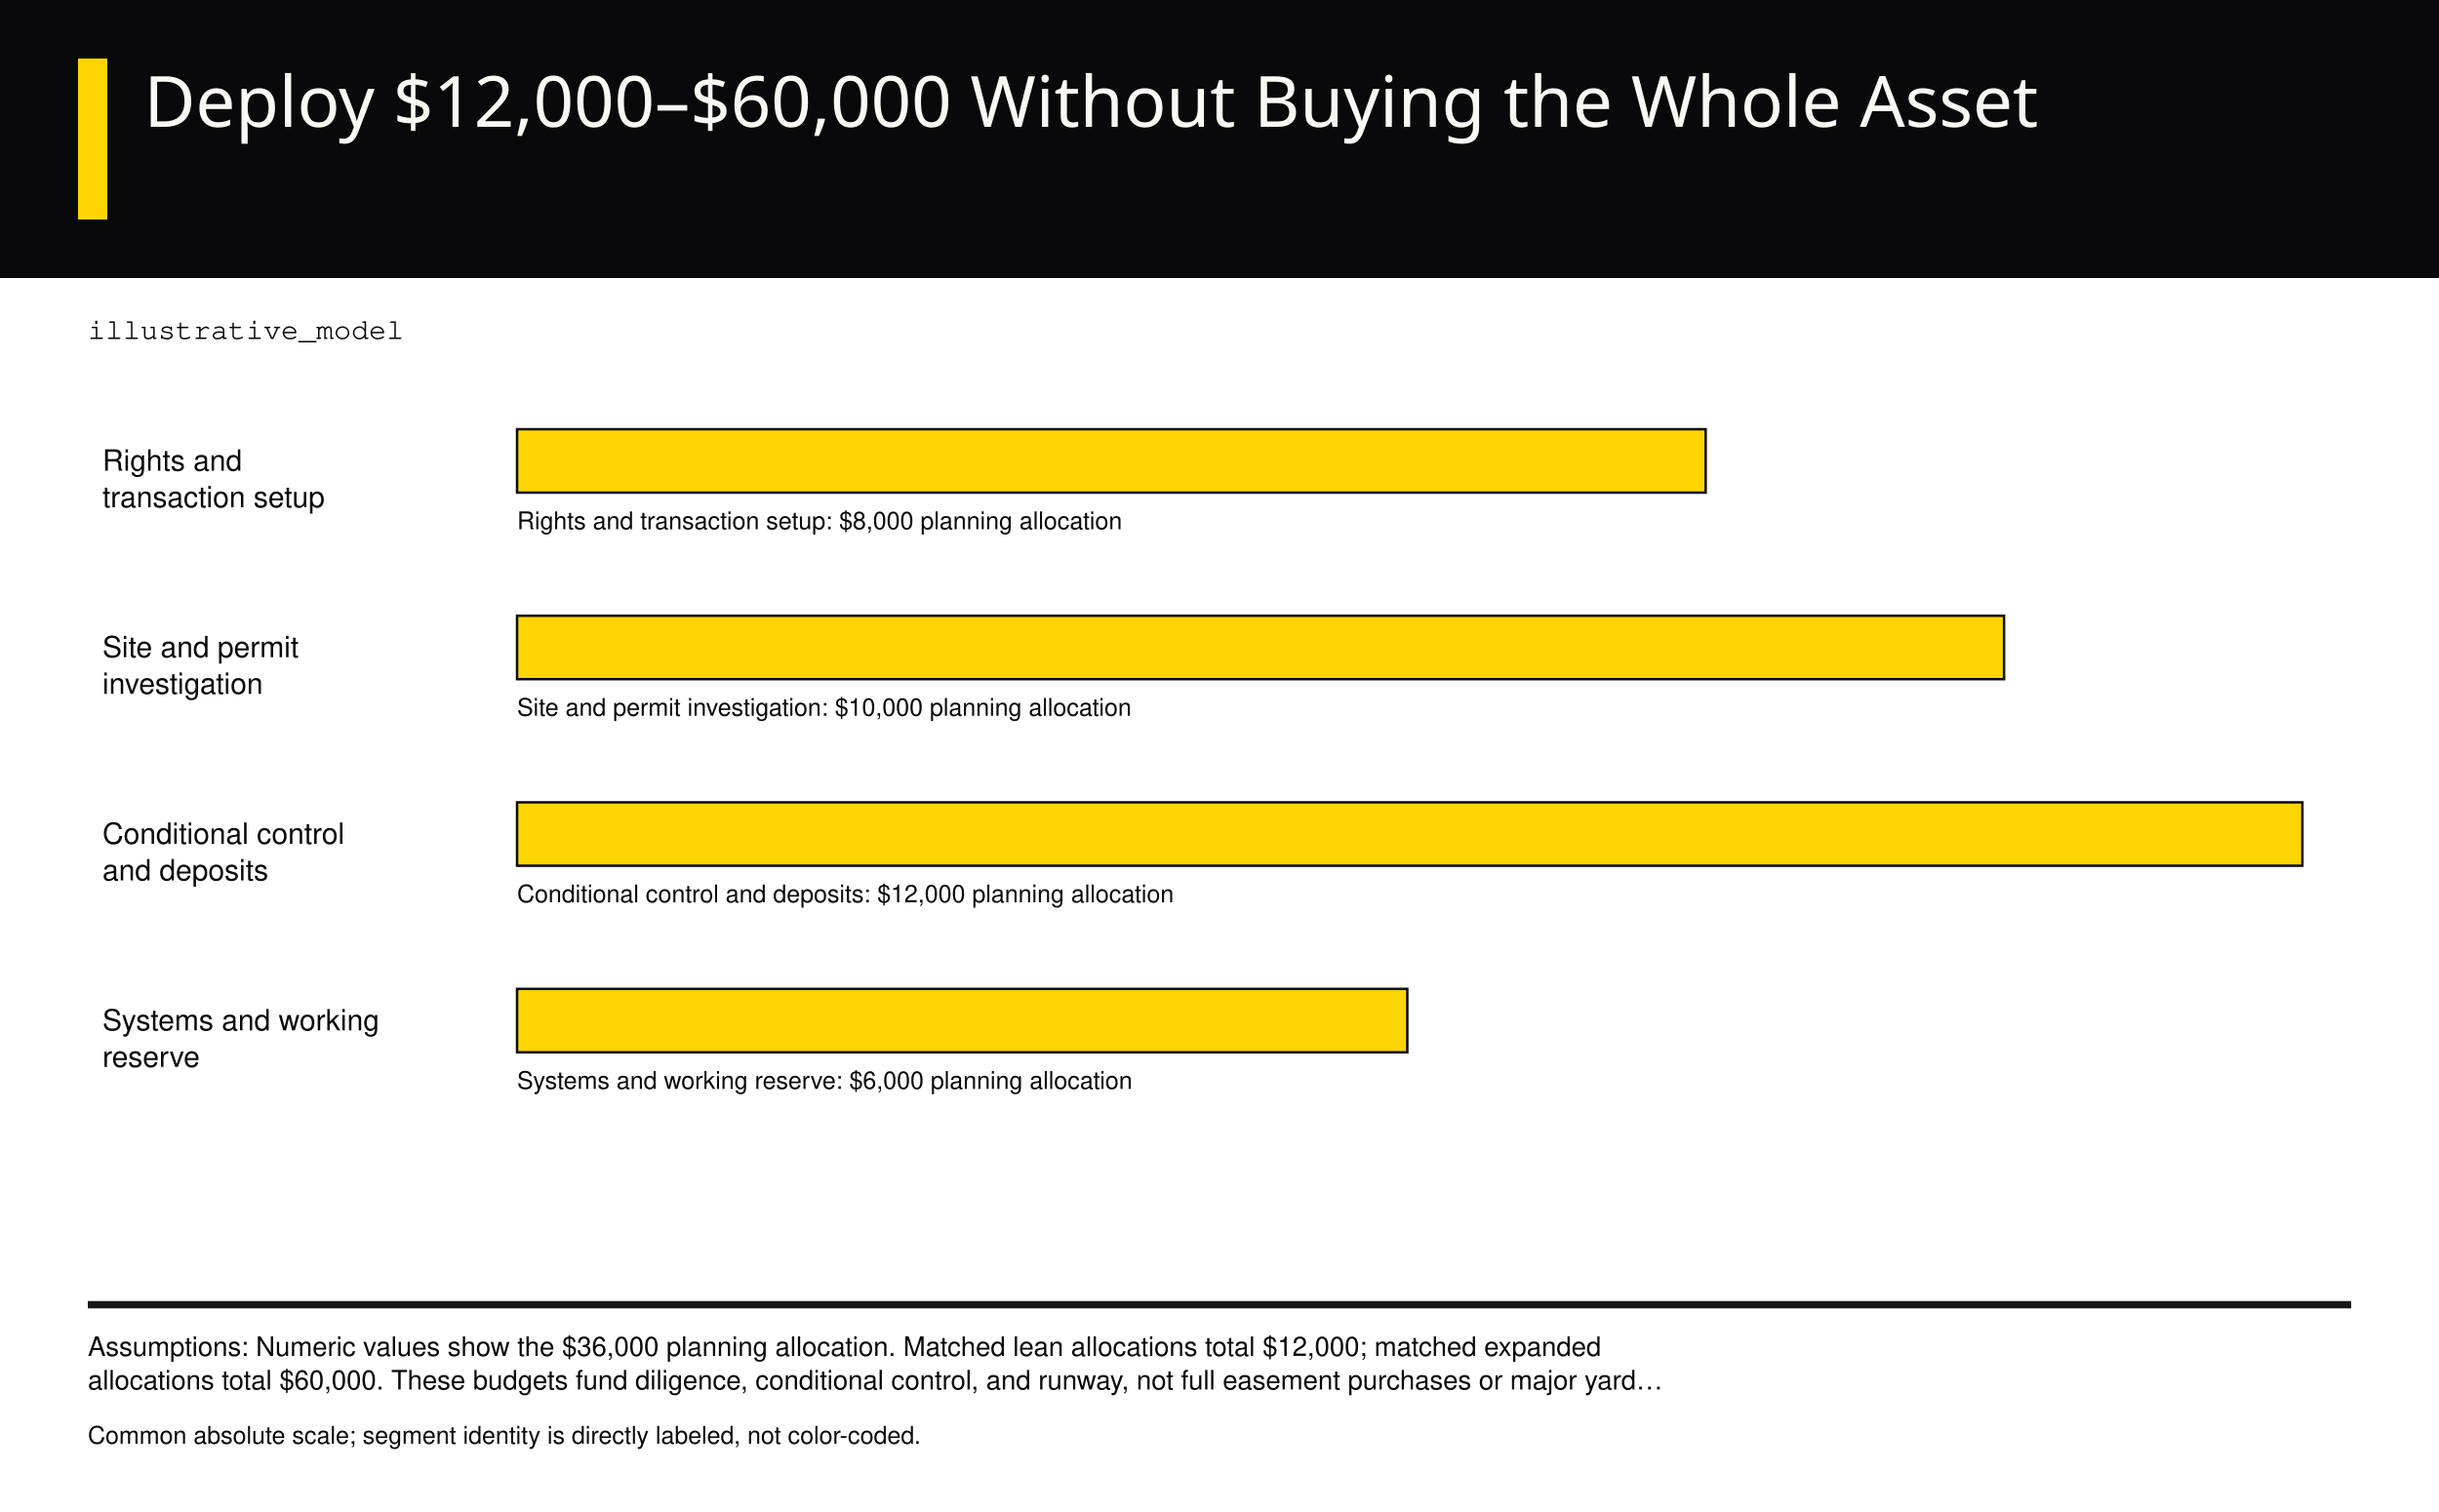
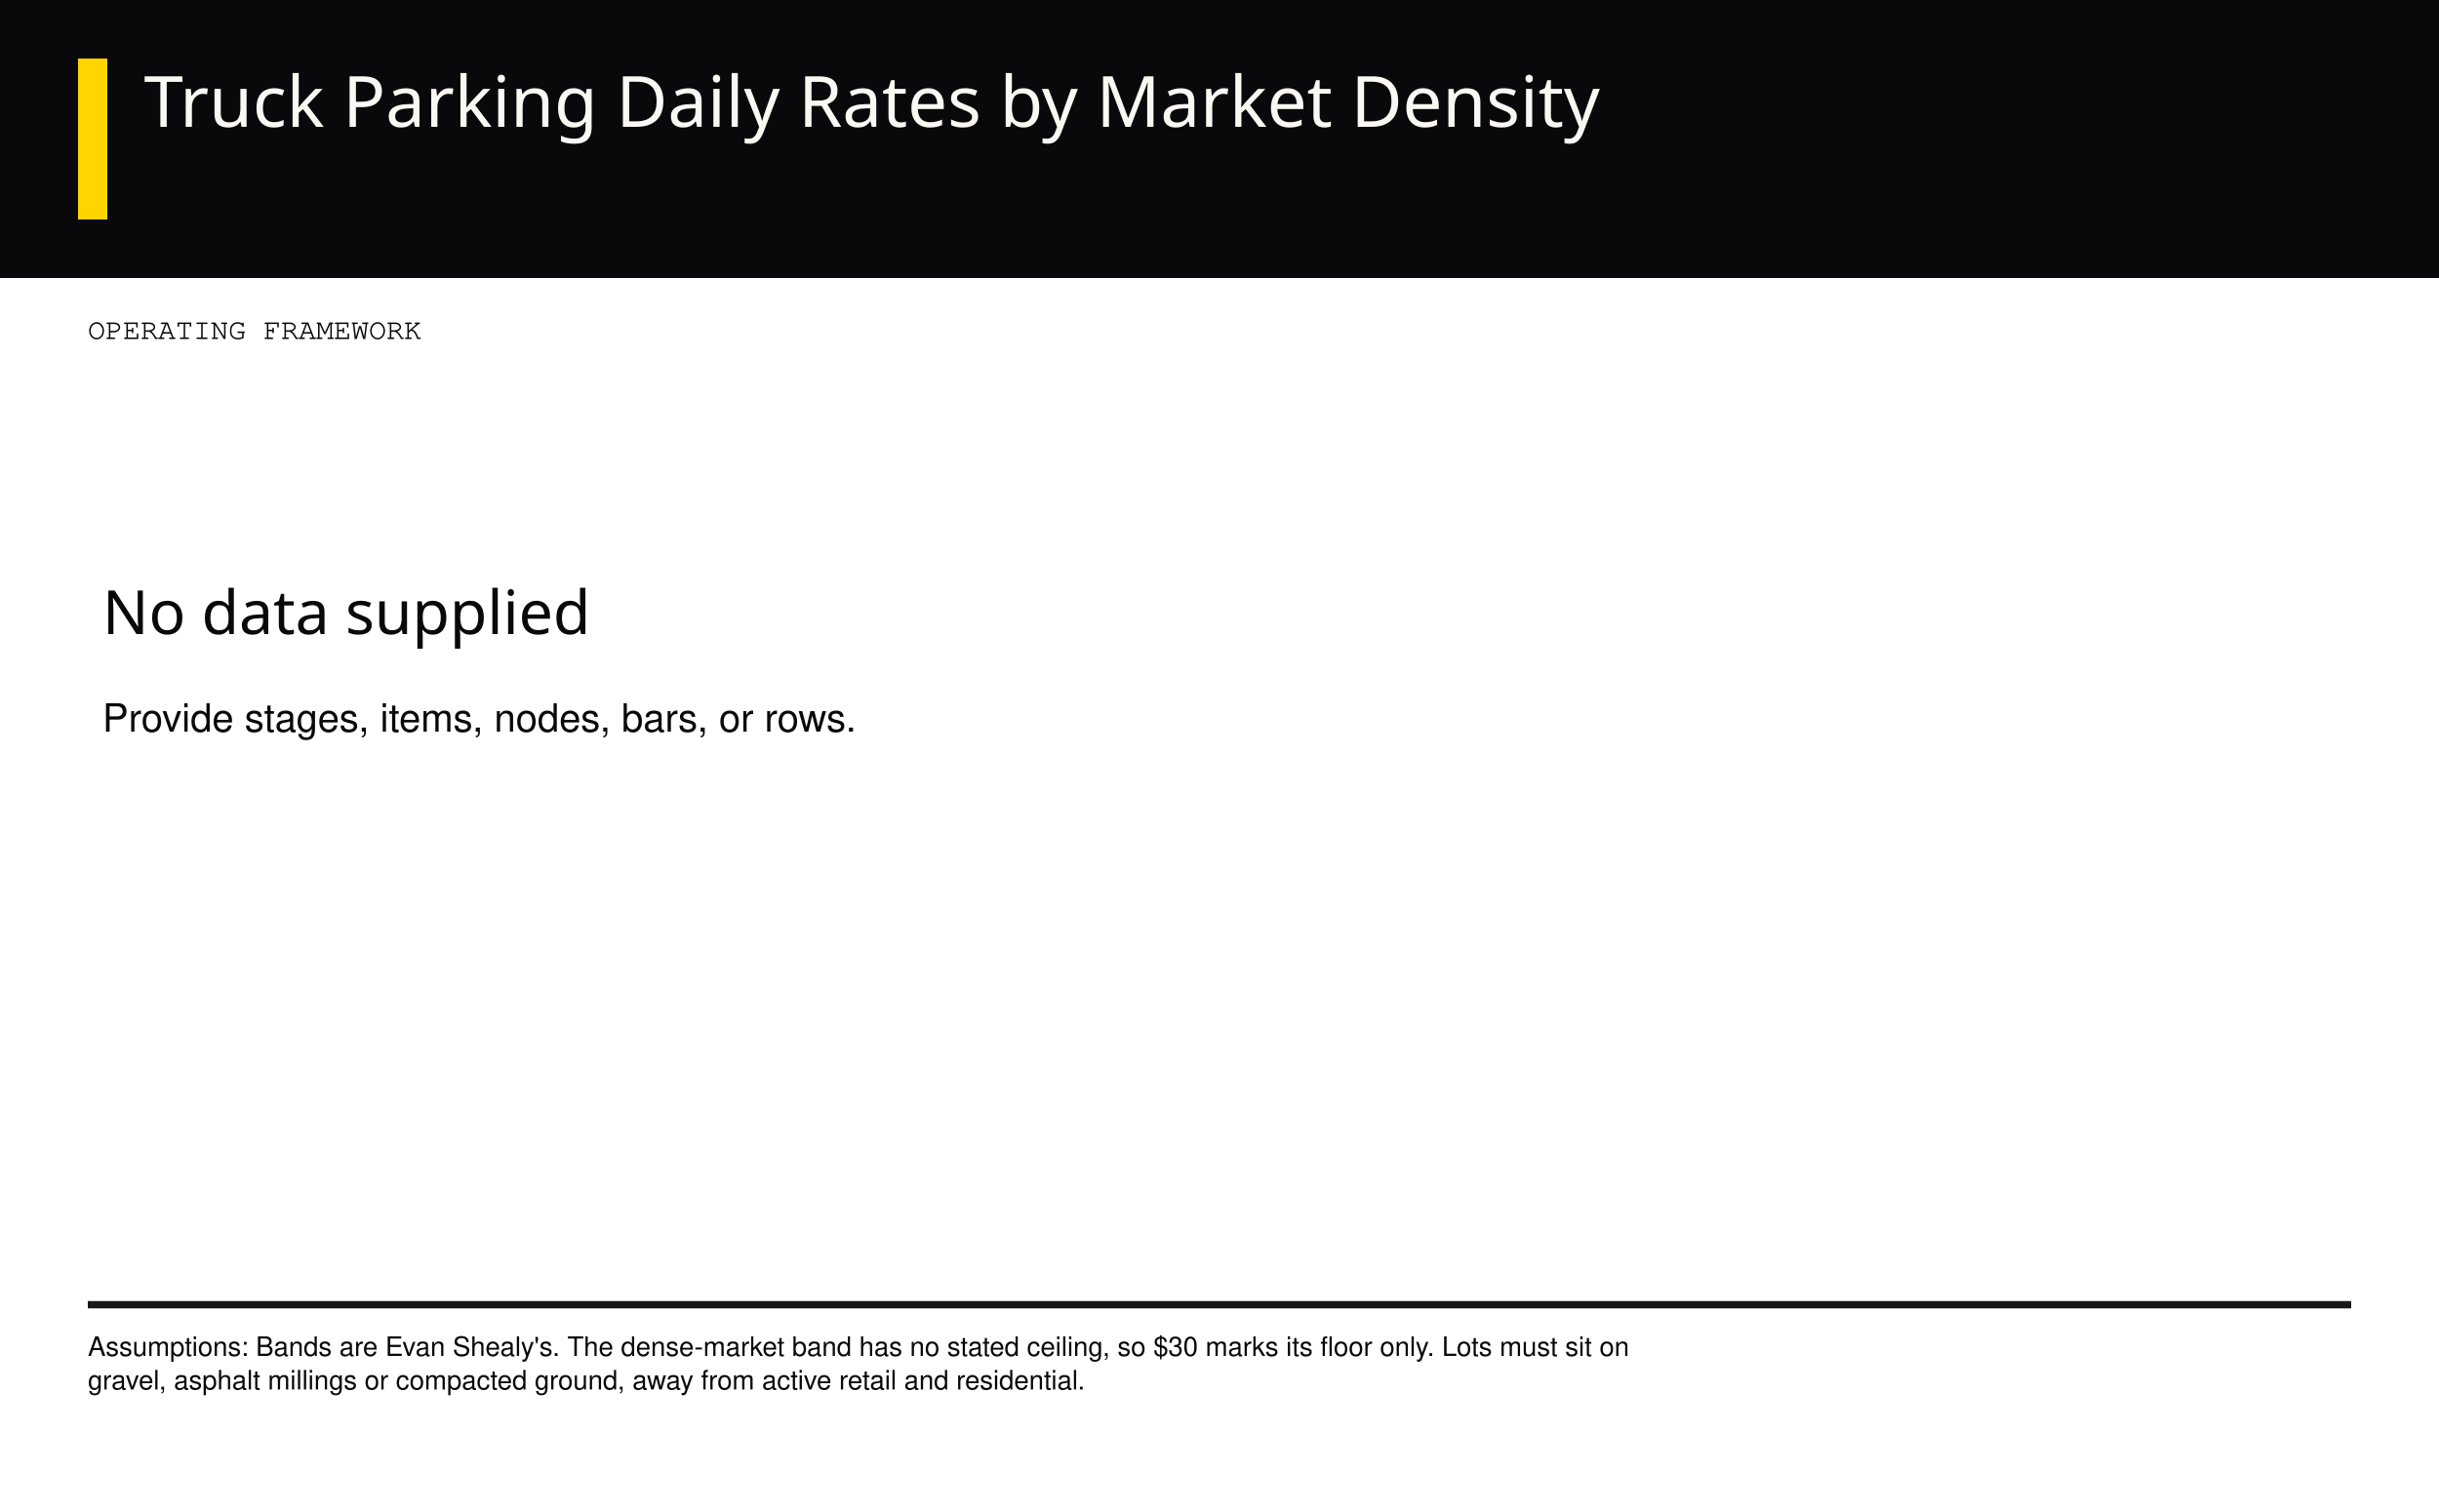
<svg xmlns="http://www.w3.org/2000/svg" viewBox="0 0 1000 620" role="img">
  <rect x="0" y="0" width="1000" height="620" fill="#FFFFFF" stroke="none" stroke-width="1" />
  <rect x="0" y="0" width="1000" height="114" fill="#09090B" stroke="none" stroke-width="1" />
  <rect x="32" y="24" width="12" height="66" fill="#FFD400" stroke="none" stroke-width="1" />
  <text x="59" y="52" font-family="'Arial Narrow', Impact, sans-serif" font-size="29" fill="#FAF8F2" text-anchor="start" style="font-variant-numeric:tabular-nums">
-     <tspan x="59" dy="0">Deploy $12,000–$60,000 Without Buying the Whole Asset</tspan>
+     <tspan x="59" dy="0">Truck Parking Daily Rates by Market Density</tspan>
  </text>
  <text x="36" y="139" font-family="Courier, monospace" font-size="12" fill="#09090B" text-anchor="start" style="font-variant-numeric:tabular-nums">
-     <tspan x="36" dy="0">illustrative_model</tspan>
+     <tspan x="36" dy="0">OPERATING FRAMEWORK</tspan>
  </text>
-   <text x="42" y="193.0" font-family="Helvetica, Arial, sans-serif" font-size="12" fill="#09090B" text-anchor="start" style="font-variant-numeric:tabular-nums">
-     <tspan x="42" dy="0">Rights and</tspan>
-     <tspan x="42" dy="15.0">transaction setup</tspan>
+   <text x="42" y="260" font-family="'Arial Narrow', Impact, sans-serif" font-size="25" fill="#09090B" text-anchor="start" style="font-variant-numeric:tabular-nums">
+     <tspan x="42" dy="0">No data supplied</tspan>
  </text>
-   <rect x="212" y="176.0" width="487.333" height="26" fill="#FFD400" stroke="#09090B" stroke-width="1" />
-   <text x="212" y="217.0" font-family="Helvetica, Arial, sans-serif" font-size="10" fill="#09090B" text-anchor="start" style="font-variant-numeric:tabular-nums">
-     <tspan x="212" dy="0">Rights and transaction setup: $8,000 planning allocation</tspan>
-   </text>
-   <text x="42" y="269.5" font-family="Helvetica, Arial, sans-serif" font-size="12" fill="#09090B" text-anchor="start" style="font-variant-numeric:tabular-nums">
-     <tspan x="42" dy="0">Site and permit</tspan>
-     <tspan x="42" dy="15.0">investigation</tspan>
-   </text>
-   <rect x="212" y="252.5" width="609.667" height="26" fill="#FFD400" stroke="#09090B" stroke-width="1" />
-   <text x="212" y="293.5" font-family="Helvetica, Arial, sans-serif" font-size="10" fill="#09090B" text-anchor="start" style="font-variant-numeric:tabular-nums">
-     <tspan x="212" dy="0">Site and permit investigation: $10,000 planning allocation</tspan>
-   </text>
-   <text x="42" y="346.0" font-family="Helvetica, Arial, sans-serif" font-size="12" fill="#09090B" text-anchor="start" style="font-variant-numeric:tabular-nums">
-     <tspan x="42" dy="0">Conditional control</tspan>
-     <tspan x="42" dy="15.0">and deposits</tspan>
-   </text>
-   <rect x="212" y="329.0" width="732.0" height="26" fill="#FFD400" stroke="#09090B" stroke-width="1" />
-   <text x="212" y="370.0" font-family="Helvetica, Arial, sans-serif" font-size="10" fill="#09090B" text-anchor="start" style="font-variant-numeric:tabular-nums">
-     <tspan x="212" dy="0">Conditional control and deposits: $12,000 planning allocation</tspan>
-   </text>
-   <text x="42" y="422.5" font-family="Helvetica, Arial, sans-serif" font-size="12" fill="#09090B" text-anchor="start" style="font-variant-numeric:tabular-nums">
-     <tspan x="42" dy="0">Systems and working</tspan>
-     <tspan x="42" dy="15.0">reserve</tspan>
-   </text>
-   <rect x="212" y="405.5" width="365.0" height="26" fill="#FFD400" stroke="#09090B" stroke-width="1" />
-   <text x="212" y="446.5" font-family="Helvetica, Arial, sans-serif" font-size="10" fill="#09090B" text-anchor="start" style="font-variant-numeric:tabular-nums">
-     <tspan x="212" dy="0">Systems and working reserve: $6,000 planning allocation</tspan>
+   <text x="42" y="300" font-family="Helvetica, Arial, sans-serif" font-size="16" fill="#09090B" text-anchor="start" style="font-variant-numeric:tabular-nums">
+     <tspan x="42" dy="0">Provide stages, items, nodes, bars, or rows.</tspan>
  </text>
  <line x1="36" y1="535" x2="964" y2="535" stroke="#18181B" stroke-width="3" />
  <text x="36" y="556" font-family="Helvetica, Arial, sans-serif" font-size="11" fill="#09090B" text-anchor="start" style="font-variant-numeric:tabular-nums">
-     <tspan x="36" dy="0">Assumptions: Numeric values show the $36,000 planning allocation. Matched lean allocations total $12,000; matched expanded</tspan>
-     <tspan x="36" dy="13.75">allocations total $60,000. These budgets fund diligence, conditional control, and runway, not full easement purchases or major yard…</tspan>
+     <tspan x="36" dy="0">Assumptions: Bands are Evan Shealy's. The dense-market band has no stated ceiling, so $30 marks its floor only. Lots must sit on</tspan>
+     <tspan x="36" dy="13.75">gravel, asphalt millings or compacted ground, away from active retail and residential.</tspan>
  </text>
  <text x="36" y="592" font-family="Helvetica, Arial, sans-serif" font-size="10" fill="#09090B" text-anchor="start" style="font-variant-numeric:tabular-nums">
-     <tspan x="36" dy="0">Common absolute scale; segment identity is directly labeled, not color-coded.</tspan>
+     <tspan x="36" dy="0" />
  </text>
</svg>
